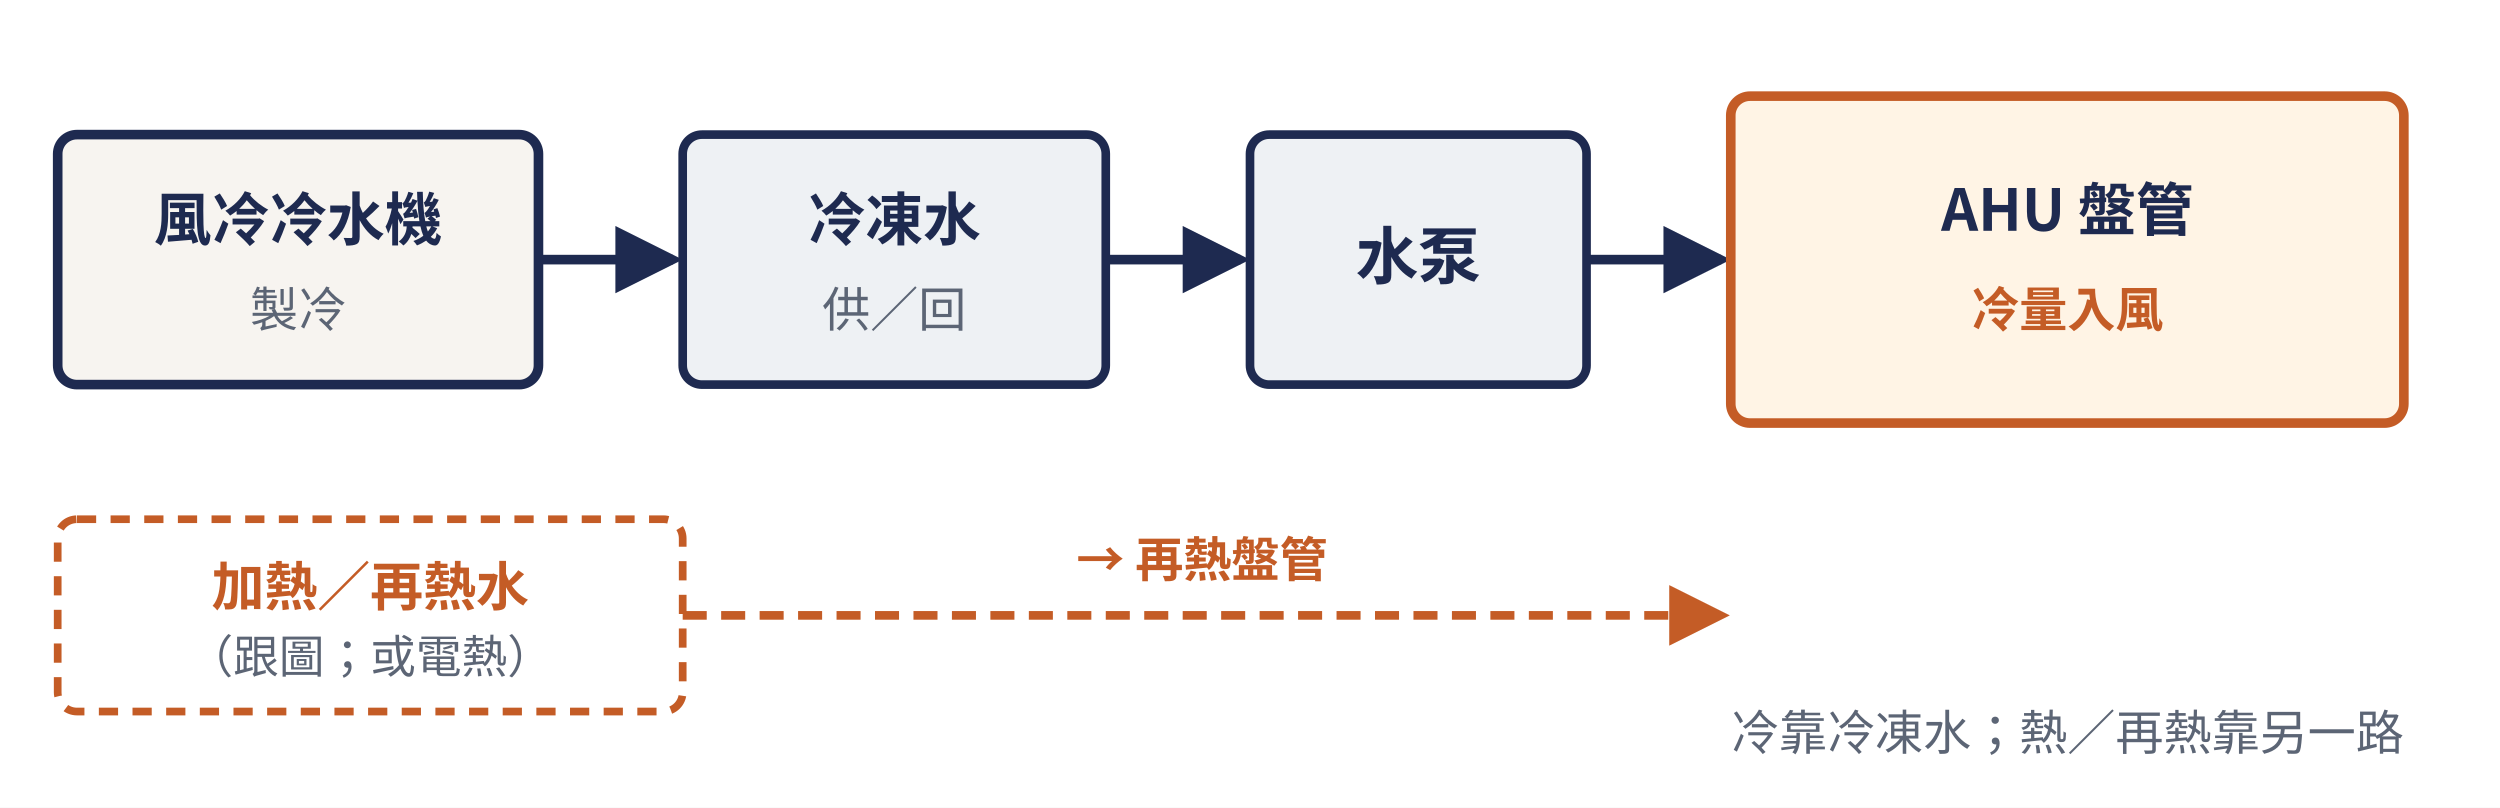
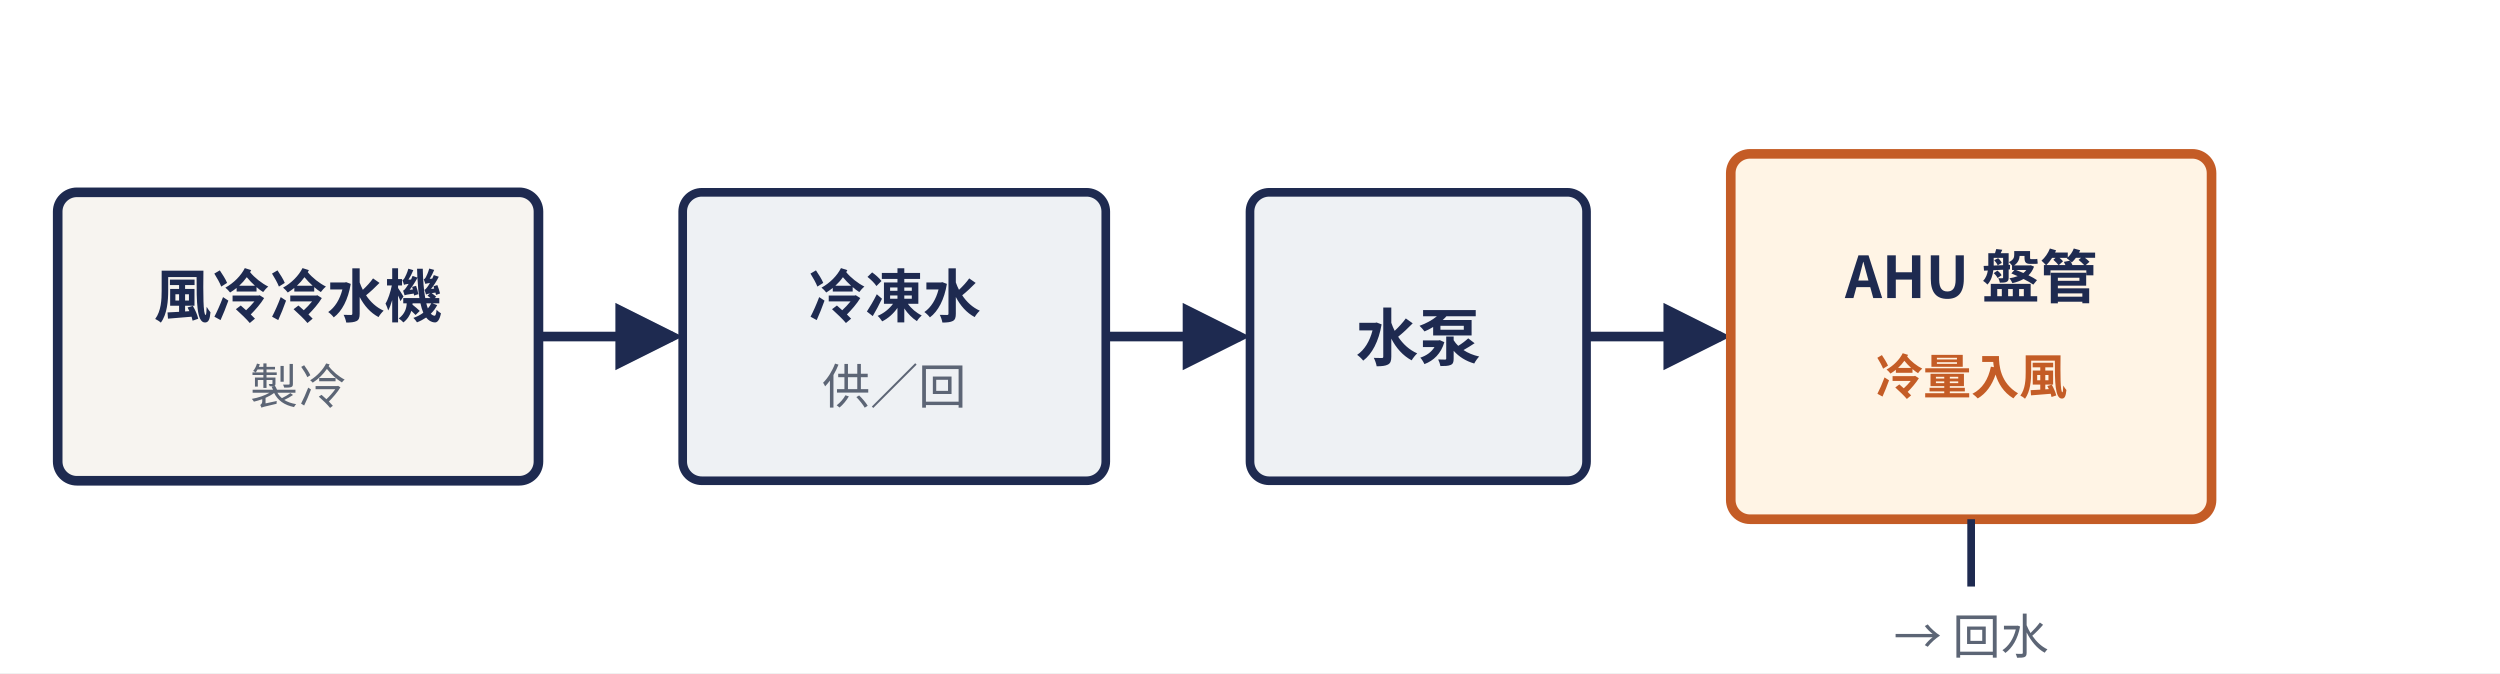
- <svg xmlns="http://www.w3.org/2000/svg" viewBox="0 0 520 168" role="img" aria-label="D0b 水側 冷凍水與加熱再熱">
+ <svg xmlns="http://www.w3.org/2000/svg" viewBox="0 0 520 140" role="img" aria-label="D0b 水側">
  <defs>
    <marker id="a0b" markerWidth="7" markerHeight="7" refX="6" refY="3.5" orient="auto">
      <path d="M0,0 L7,3.5 L0,7 Z" fill="#1E2A50" />
    </marker>
-     <marker id="a0bh" markerWidth="7" markerHeight="7" refX="6" refY="3.5" orient="auto">
-       <path d="M0,0 L7,3.5 L0,7 Z" fill="#C45C26" />
-     </marker>
  </defs>
-   <rect width="520" height="168" fill="#FFFFFF" />
-   <rect x="12" y="28" width="100" height="52" rx="4" fill="#F7F4F0" stroke="#1E2A50" stroke-width="2" />
-   <text x="62" y="50" text-anchor="middle" font-family="Noto Sans CJK TC,sans-serif" font-size="12" font-weight="700" fill="#1E2A50">風冷冷水機</text>
-   <text x="62" y="68" text-anchor="middle" font-family="Noto Sans CJK TC,sans-serif" font-size="10" fill="#5C6575">製冷</text>
-   <line x1="112" y1="54" x2="140" y2="54" stroke="#1E2A50" stroke-width="2" marker-end="url(#a0b)" />
-   <rect x="142" y="28" width="88" height="52" rx="4" fill="#EEF1F4" stroke="#1E2A50" stroke-width="1.8" />
-   <text x="186" y="50" text-anchor="middle" font-family="Noto Sans CJK TC,sans-serif" font-size="12" font-weight="700" fill="#1E2A50">冷凍水</text>
-   <text x="186" y="68" text-anchor="middle" font-family="Noto Sans CJK TC,sans-serif" font-size="10" fill="#5C6575">供／回</text>
-   <line x1="230" y1="54" x2="258" y2="54" stroke="#1E2A50" stroke-width="2" marker-end="url(#a0b)" />
-   <rect x="260" y="28" width="70" height="52" rx="4" fill="#EEF1F4" stroke="#1E2A50" stroke-width="1.8" />
-   <text x="295" y="58" text-anchor="middle" font-family="Noto Sans CJK TC,sans-serif" font-size="13" font-weight="700" fill="#1E2A50">水泵</text>
-   <line x1="330" y1="54" x2="358" y2="54" stroke="#1E2A50" stroke-width="2" marker-end="url(#a0b)" />
-   <rect x="360" y="20" width="140" height="68" rx="4" fill="#FFF4E5" stroke="#C45C26" stroke-width="2" />
-   <text x="430" y="48" text-anchor="middle" font-family="Noto Sans CJK TC,sans-serif" font-size="12" font-weight="700" fill="#1E2A50">AHU 盤管</text>
-   <text x="430" y="68" text-anchor="middle" font-family="Noto Sans CJK TC,sans-serif" font-size="10" fill="#C45C26" font-weight="700">冷量入風</text>
-   <rect x="12" y="108" width="130" height="40" rx="4" fill="#FFFFFF" stroke="#C45C26" stroke-width="1.6" stroke-dasharray="4 3" />
-   <text x="77" y="126" text-anchor="middle" font-family="Noto Sans CJK TC,sans-serif" font-size="11" font-weight="700" fill="#C45C26">加熱／再熱水</text>
-   <text x="77" y="140" text-anchor="middle" font-family="Noto Sans CJK TC,sans-serif" font-size="9.5" fill="#5C6575">（跟圖；或電熱）</text>
-   <line x1="142" y1="128" x2="358" y2="128" stroke="#C45C26" stroke-width="1.8" stroke-dasharray="5 3" marker-end="url(#a0bh)" />
-   <text x="250" y="120" text-anchor="middle" font-family="Noto Sans CJK TC,sans-serif" font-size="10" font-weight="700" fill="#C45C26">→ 再熱盤管</text>
-   <text x="430" y="156" text-anchor="middle" font-family="Noto Sans CJK TC,sans-serif" font-size="10" fill="#5C6575">冷靠冷凍水；熱／再熱靠另一路</text>
+   <rect width="520" height="140" fill="#FFFFFF" />
+   <rect x="12" y="40" width="100" height="60" rx="4" fill="#F7F4F0" stroke="#1E2A50" stroke-width="2" />
+   <text x="62" y="66" text-anchor="middle" font-family="Noto Sans CJK TC,sans-serif" font-size="12" font-weight="700" fill="#1E2A50">風冷冷水機</text>
+   <text x="62" y="84" text-anchor="middle" font-family="Noto Sans CJK TC,sans-serif" font-size="10" fill="#5C6575">製冷</text>
+   <line x1="112" y1="70" x2="140" y2="70" stroke="#1E2A50" stroke-width="2" marker-end="url(#a0b)" />
+   <rect x="142" y="40" width="88" height="60" rx="4" fill="#EEF1F4" stroke="#1E2A50" stroke-width="1.8" />
+   <text x="186" y="66" text-anchor="middle" font-family="Noto Sans CJK TC,sans-serif" font-size="12" font-weight="700" fill="#1E2A50">冷凍水</text>
+   <text x="186" y="84" text-anchor="middle" font-family="Noto Sans CJK TC,sans-serif" font-size="10" fill="#5C6575">供／回</text>
+   <line x1="230" y1="70" x2="258" y2="70" stroke="#1E2A50" stroke-width="2" marker-end="url(#a0b)" />
+   <rect x="260" y="40" width="70" height="60" rx="4" fill="#EEF1F4" stroke="#1E2A50" stroke-width="1.8" />
+   <text x="295" y="75" text-anchor="middle" font-family="Noto Sans CJK TC,sans-serif" font-size="13" font-weight="700" fill="#1E2A50">水泵</text>
+   <line x1="330" y1="70" x2="358" y2="70" stroke="#1E2A50" stroke-width="2" marker-end="url(#a0b)" />
+   <rect x="360" y="32" width="100" height="76" rx="4" fill="#FFF4E5" stroke="#C45C26" stroke-width="2" />
+   <text x="410" y="62" text-anchor="middle" font-family="Noto Sans CJK TC,sans-serif" font-size="12" font-weight="700" fill="#1E2A50">AHU 盤管</text>
+   <text x="410" y="82" text-anchor="middle" font-family="Noto Sans CJK TC,sans-serif" font-size="10" fill="#C45C26" font-weight="700">冷量入風</text>
+   <line x1="410" y1="108" x2="410" y2="122" stroke="#1E2A50" stroke-width="1.6" />
+   <text x="410" y="136" text-anchor="middle" font-family="Noto Sans CJK TC,sans-serif" font-size="10" fill="#5C6575">→ 回水</text>
</svg>
